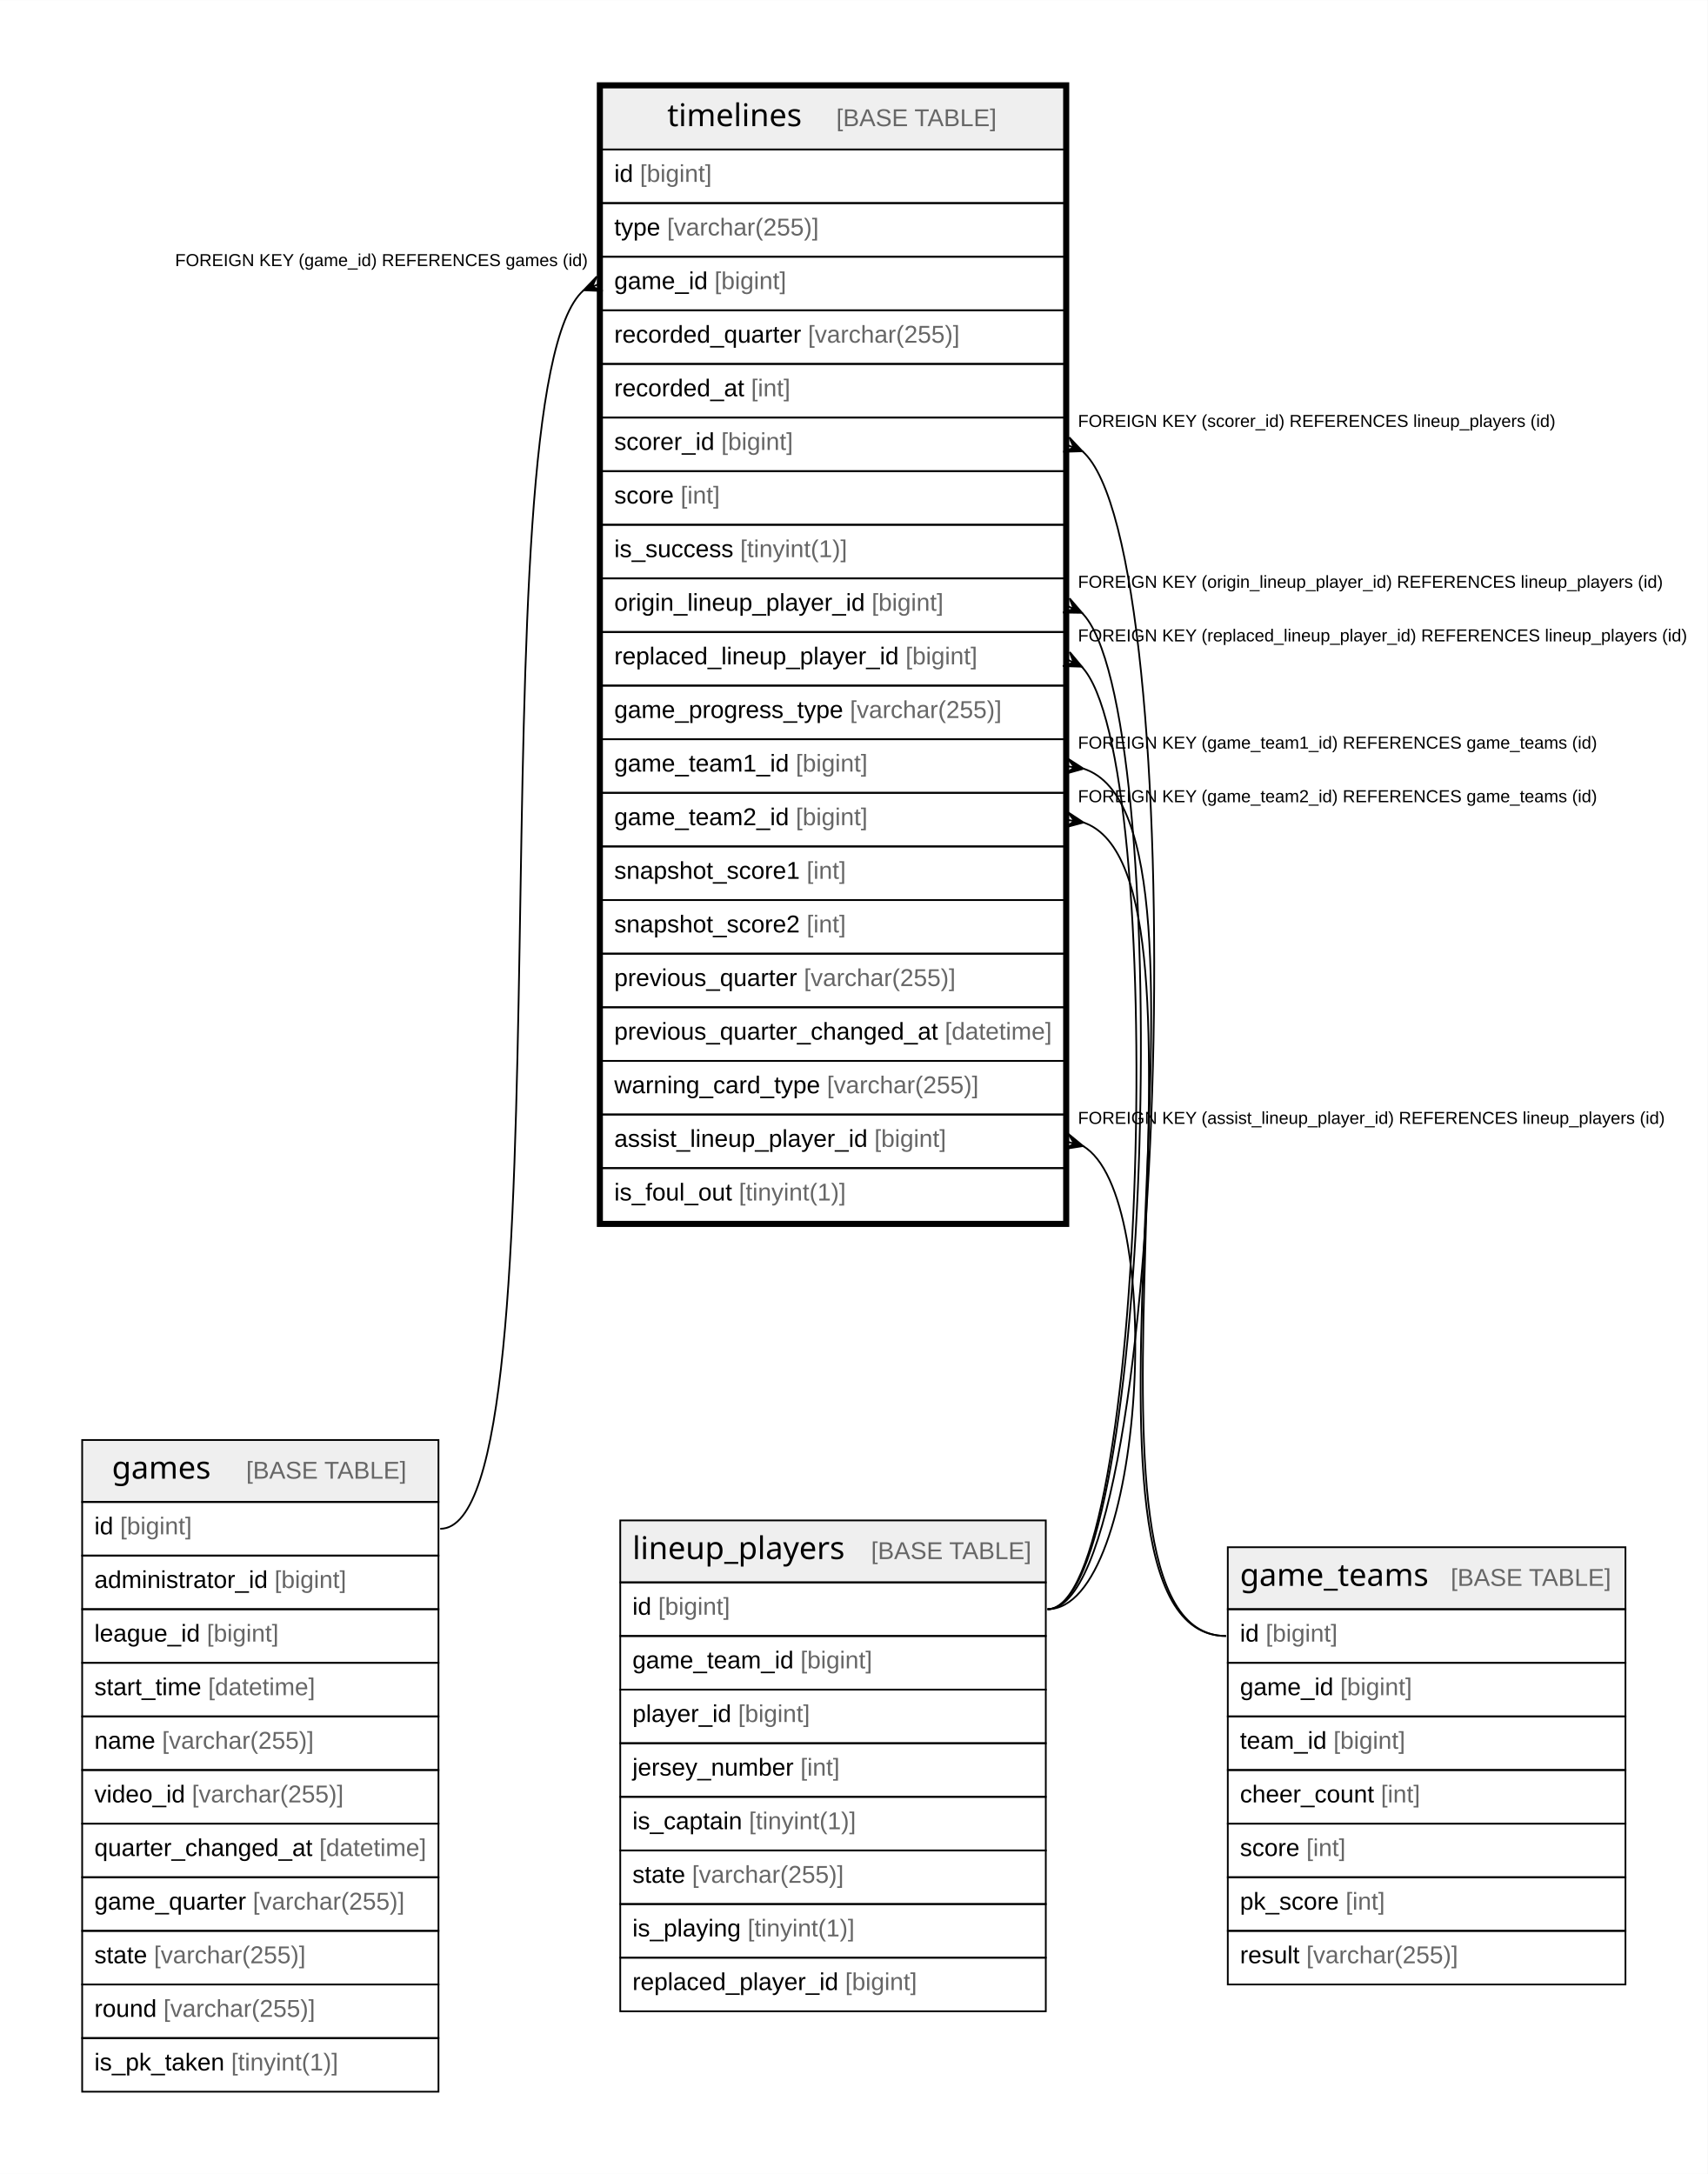
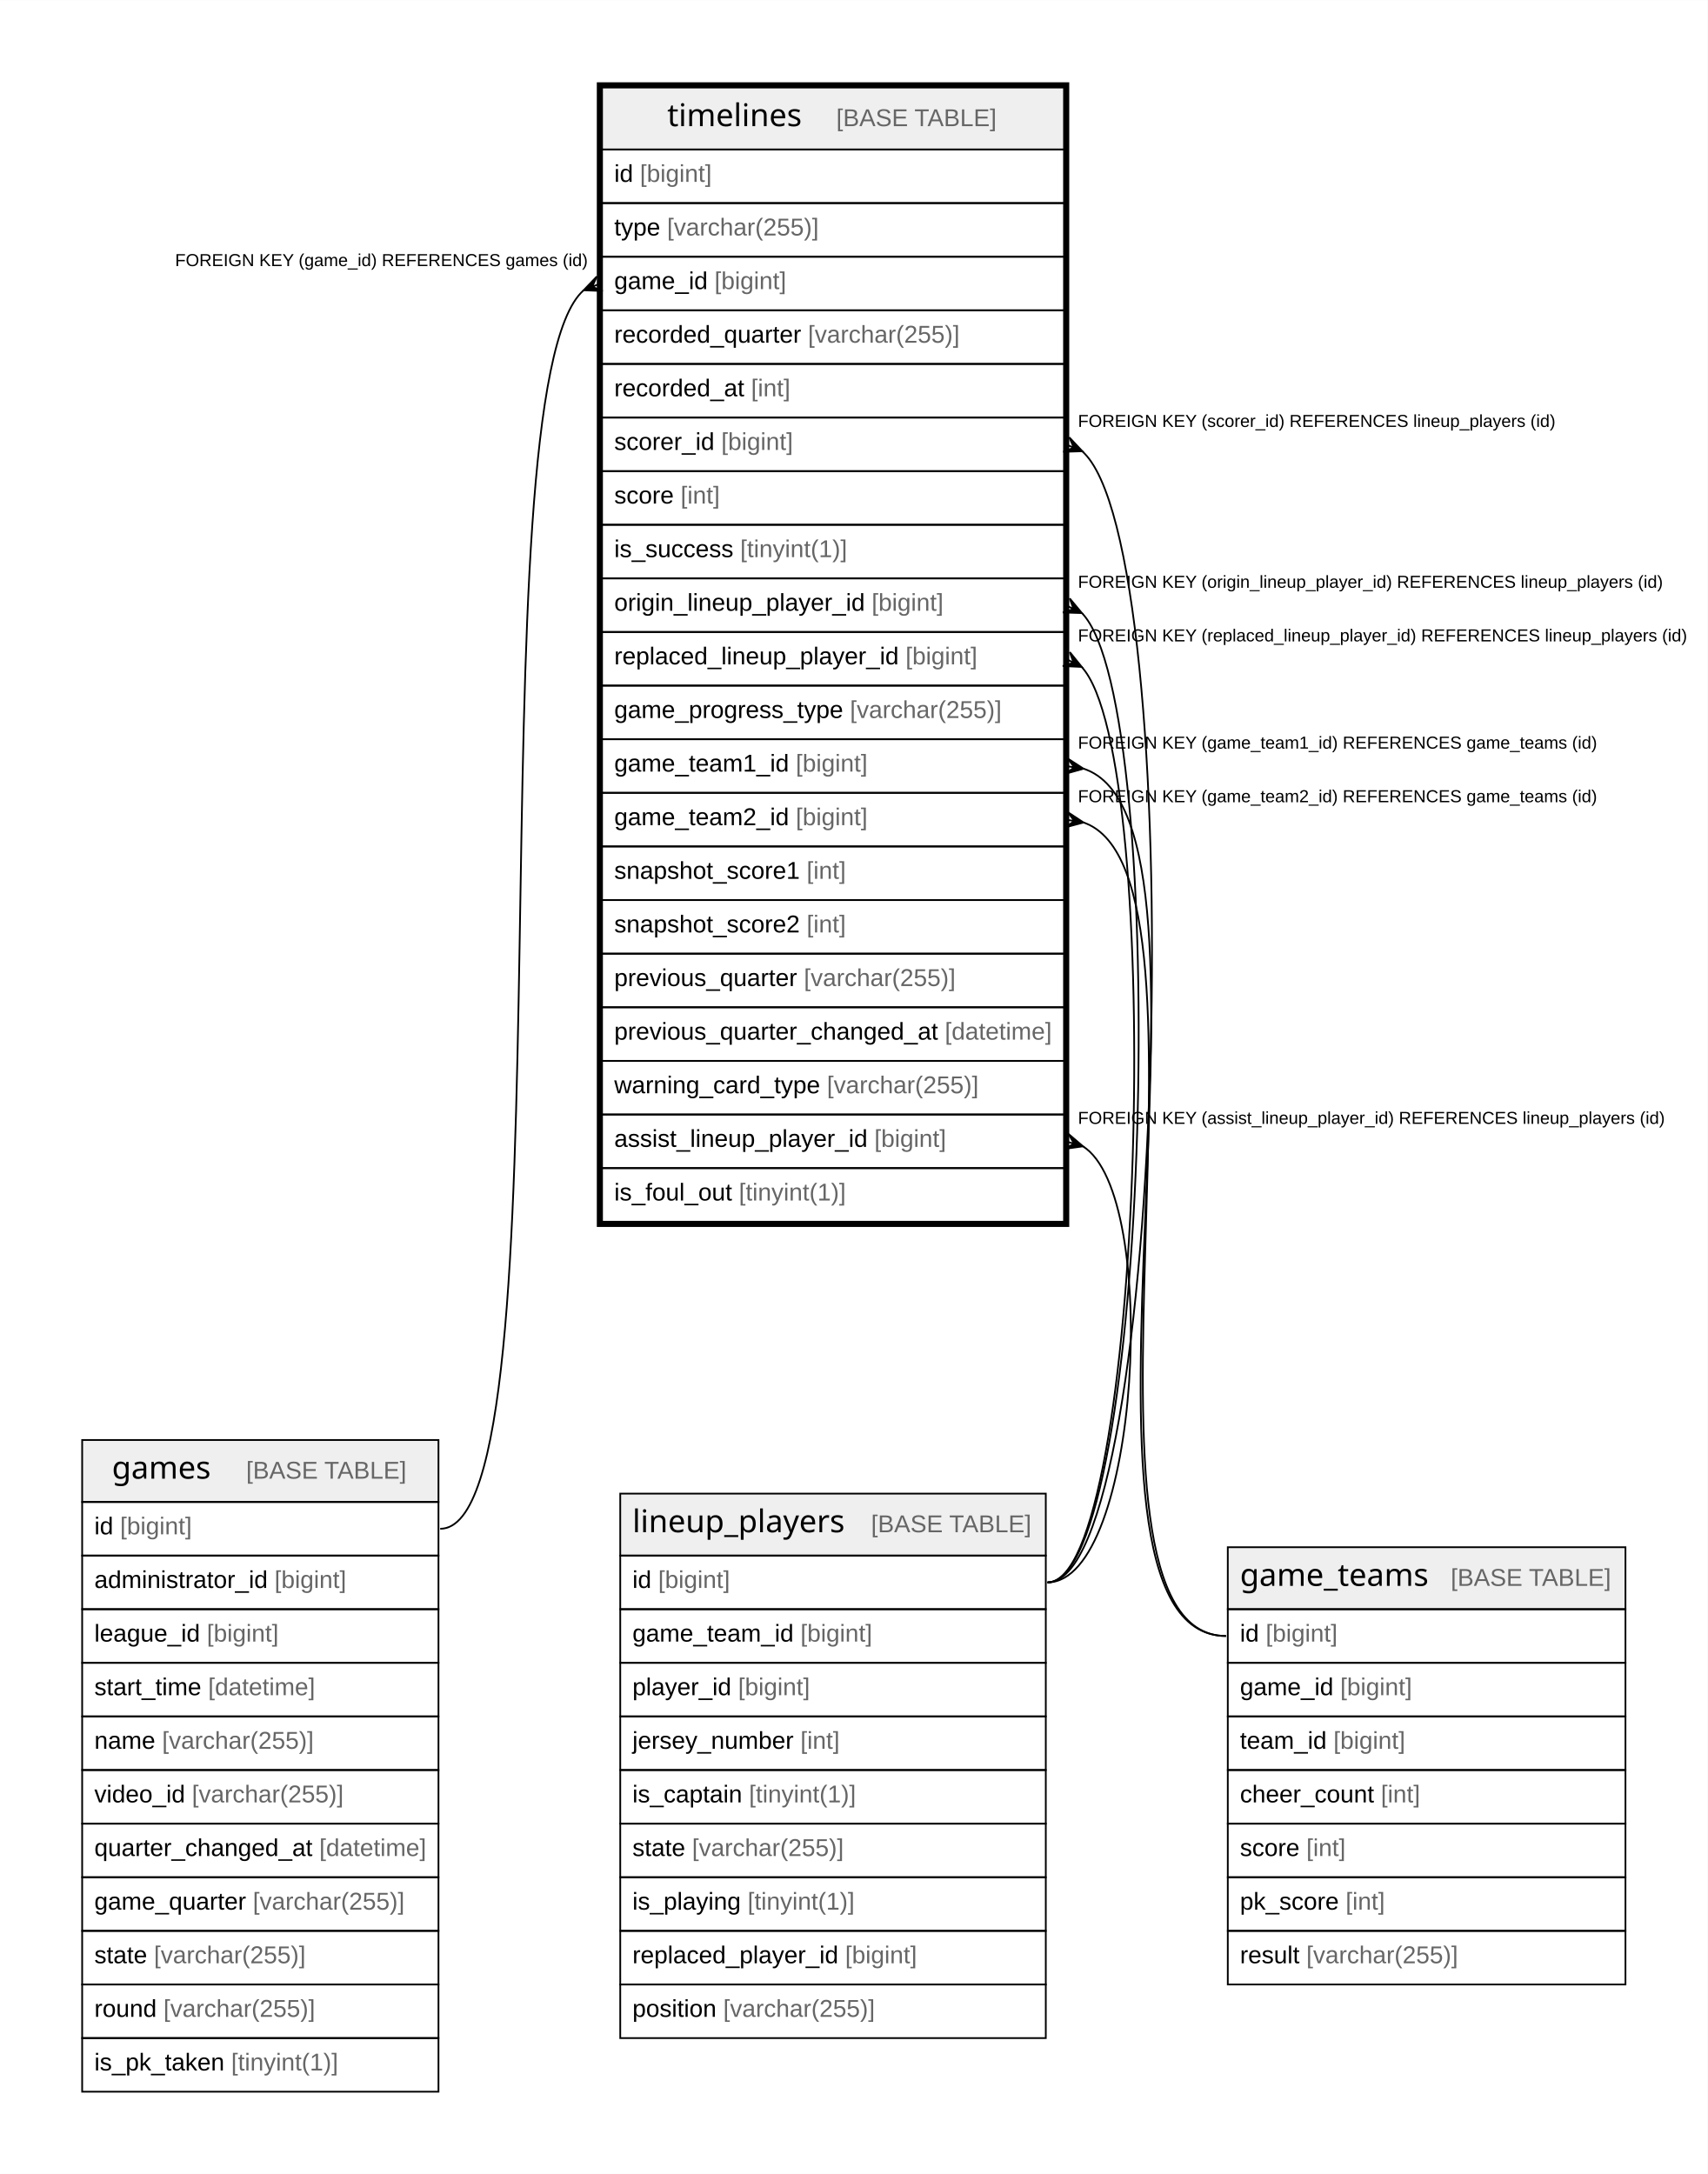
<svg xmlns="http://www.w3.org/2000/svg" width="981pt" height="1249pt" viewBox="0.00 0.00 980.97 1248.80">
  <g id="graph0" class="graph" transform="scale(1 1) rotate(0) translate(4 1244.8)">
    <polygon fill="white" stroke="none" points="-4,4 -4,-1244.8 976.97,-1244.8 976.97,4 -4,4" />
    <g id="node1" class="node">
      <polygon fill="#efefef" stroke="none" points="341.85,-1159 341.85,-1194.6 607.24,-1194.6 607.24,-1159 341.85,-1159" />
      <polygon fill="none" stroke="black" points="341.85,-1159 341.85,-1194.6 607.24,-1194.6 607.24,-1159 341.85,-1159" />
      <text text-anchor="start" x="379.31" y="-1172.4" font-family="Arial Bold" font-size="18.00">timelines</text>
      <text text-anchor="start" x="445.29" y="-1172.4" font-family="Arial" font-size="14.00">    </text>
      <text text-anchor="start" x="476.41" y="-1172.4" font-family="Arial" font-size="14.00" fill="#666666">[BASE TABLE]</text>
      <polygon fill="none" stroke="black" points="341.85,-1128.2 341.85,-1159 607.24,-1159 607.24,-1128.2 341.85,-1128.2" />
      <text text-anchor="start" x="348.85" y="-1140.4" font-family="Arial" font-size="14.00">id </text>
      <text text-anchor="start" x="363.63" y="-1140.4" font-family="Arial" font-size="14.00" fill="#666666">[bigint]</text>
      <polygon fill="none" stroke="black" points="341.85,-1097.4 341.85,-1128.2 607.24,-1128.2 607.24,-1097.4 341.85,-1097.4" />
      <text text-anchor="start" x="348.85" y="-1109.6" font-family="Arial" font-size="14.00">type </text>
      <text text-anchor="start" x="379.2" y="-1109.6" font-family="Arial" font-size="14.00" fill="#666666">[varchar(255)]</text>
      <polygon fill="none" stroke="black" points="341.85,-1066.6 341.85,-1097.4 607.24,-1097.4 607.24,-1066.6 341.85,-1066.6" />
      <text text-anchor="start" x="348.85" y="-1078.8" font-family="Arial" font-size="14.00">game_id </text>
      <text text-anchor="start" x="406.44" y="-1078.8" font-family="Arial" font-size="14.00" fill="#666666">[bigint]</text>
      <polygon fill="none" stroke="black" points="341.85,-1035.8 341.85,-1066.6 607.24,-1066.6 607.24,-1035.8 341.85,-1035.8" />
      <text text-anchor="start" x="348.85" y="-1048" font-family="Arial" font-size="14.00">recorded_quarter </text>
      <text text-anchor="start" x="460.14" y="-1048" font-family="Arial" font-size="14.00" fill="#666666">[varchar(255)]</text>
      <polygon fill="none" stroke="black" points="341.85,-1005 341.85,-1035.8 607.24,-1035.8 607.24,-1005 341.85,-1005" />
      <text text-anchor="start" x="348.85" y="-1017.2" font-family="Arial" font-size="14.00">recorded_at </text>
      <text text-anchor="start" x="427.45" y="-1017.2" font-family="Arial" font-size="14.00" fill="#666666">[int]</text>
      <polygon fill="none" stroke="black" points="341.85,-974.2 341.85,-1005 607.24,-1005 607.24,-974.2 341.85,-974.2" />
      <text text-anchor="start" x="348.85" y="-986.4" font-family="Arial" font-size="14.00">scorer_id </text>
      <text text-anchor="start" x="410.32" y="-986.4" font-family="Arial" font-size="14.00" fill="#666666">[bigint]</text>
      <polygon fill="none" stroke="black" points="341.85,-943.4 341.85,-974.2 607.24,-974.2 607.24,-943.4 341.85,-943.4" />
      <text text-anchor="start" x="348.85" y="-955.6" font-family="Arial" font-size="14.00">score </text>
      <text text-anchor="start" x="386.97" y="-955.6" font-family="Arial" font-size="14.00" fill="#666666">[int]</text>
      <polygon fill="none" stroke="black" points="341.85,-912.6 341.85,-943.4 607.24,-943.4 607.24,-912.6 341.85,-912.6" />
      <text text-anchor="start" x="348.85" y="-924.8" font-family="Arial" font-size="14.00">is_success </text>
      <text text-anchor="start" x="421.21" y="-924.8" font-family="Arial" font-size="14.00" fill="#666666">[tinyint(1)]</text>
      <polygon fill="none" stroke="black" points="341.85,-881.8 341.85,-912.6 607.24,-912.6 607.24,-881.8 341.85,-881.8" />
      <text text-anchor="start" x="348.85" y="-894" font-family="Arial" font-size="14.00">origin_lineup_player_id </text>
      <text text-anchor="start" x="496.73" y="-894" font-family="Arial" font-size="14.00" fill="#666666">[bigint]</text>
      <polygon fill="none" stroke="black" points="341.85,-851 341.85,-881.8 607.24,-881.8 607.24,-851 341.85,-851" />
      <text text-anchor="start" x="348.85" y="-863.2" font-family="Arial" font-size="14.00">replaced_lineup_player_id </text>
      <text text-anchor="start" x="516.19" y="-863.2" font-family="Arial" font-size="14.00" fill="#666666">[bigint]</text>
      <polygon fill="none" stroke="black" points="341.85,-820.2 341.85,-851 607.24,-851 607.24,-820.2 341.85,-820.2" />
      <text text-anchor="start" x="348.85" y="-832.4" font-family="Arial" font-size="14.00">game_progress_type </text>
      <text text-anchor="start" x="484.26" y="-832.4" font-family="Arial" font-size="14.00" fill="#666666">[varchar(255)]</text>
      <polygon fill="none" stroke="black" points="341.85,-789.4 341.85,-820.2 607.24,-820.2 607.24,-789.4 341.85,-789.4" />
      <text text-anchor="start" x="348.85" y="-801.6" font-family="Arial" font-size="14.00">game_team1_id </text>
      <text text-anchor="start" x="453.14" y="-801.6" font-family="Arial" font-size="14.00" fill="#666666">[bigint]</text>
      <polygon fill="none" stroke="black" points="341.85,-758.6 341.85,-789.4 607.24,-789.4 607.24,-758.6 341.85,-758.6" />
      <text text-anchor="start" x="348.85" y="-770.8" font-family="Arial" font-size="14.00">game_team2_id </text>
      <text text-anchor="start" x="453.14" y="-770.8" font-family="Arial" font-size="14.00" fill="#666666">[bigint]</text>
      <polygon fill="none" stroke="black" points="341.85,-727.8 341.85,-758.6 607.24,-758.6 607.24,-727.8 341.85,-727.8" />
      <text text-anchor="start" x="348.85" y="-740" font-family="Arial" font-size="14.00">snapshot_score1 </text>
      <text text-anchor="start" x="459.37" y="-740" font-family="Arial" font-size="14.00" fill="#666666">[int]</text>
      <polygon fill="none" stroke="black" points="341.85,-697 341.85,-727.8 607.24,-727.8 607.24,-697 341.85,-697" />
      <text text-anchor="start" x="348.85" y="-709.2" font-family="Arial" font-size="14.00">snapshot_score2 </text>
      <text text-anchor="start" x="459.37" y="-709.2" font-family="Arial" font-size="14.00" fill="#666666">[int]</text>
      <polygon fill="none" stroke="black" points="341.85,-666.2 341.85,-697 607.24,-697 607.24,-666.2 341.85,-666.2" />
      <text text-anchor="start" x="348.85" y="-678.4" font-family="Arial" font-size="14.00">previous_quarter </text>
      <text text-anchor="start" x="457.8" y="-678.4" font-family="Arial" font-size="14.00" fill="#666666">[varchar(255)]</text>
      <polygon fill="none" stroke="black" points="341.85,-635.4 341.85,-666.2 607.24,-666.2 607.24,-635.4 341.85,-635.4" />
      <text text-anchor="start" x="348.85" y="-647.6" font-family="Arial" font-size="14.00">previous_quarter_changed_at </text>
      <text text-anchor="start" x="538.76" y="-647.6" font-family="Arial" font-size="14.00" fill="#666666">[datetime]</text>
      <polygon fill="none" stroke="black" points="341.85,-604.6 341.85,-635.4 607.24,-635.4 607.24,-604.6 341.85,-604.6" />
      <text text-anchor="start" x="348.85" y="-616.8" font-family="Arial" font-size="14.00">warning_card_type </text>
      <text text-anchor="start" x="471.03" y="-616.8" font-family="Arial" font-size="14.00" fill="#666666">[varchar(255)]</text>
      <polygon fill="none" stroke="black" points="341.85,-573.8 341.85,-604.6 607.24,-604.6 607.24,-573.8 341.85,-573.8" />
      <text text-anchor="start" x="348.85" y="-586" font-family="Arial" font-size="14.00">assist_lineup_player_id </text>
      <text text-anchor="start" x="498.28" y="-586" font-family="Arial" font-size="14.00" fill="#666666">[bigint]</text>
      <polygon fill="none" stroke="black" points="341.85,-543 341.85,-573.8 607.24,-573.8 607.24,-543 341.85,-543" />
      <text text-anchor="start" x="348.85" y="-555.2" font-family="Arial" font-size="14.00">is_foul_out </text>
      <text text-anchor="start" x="420.45" y="-555.2" font-family="Arial" font-size="14.00" fill="#666666">[tinyint(1)]</text>
      <polygon fill="none" stroke="black" stroke-width="3" points="340.35,-541.5 340.35,-1196.1 608.74,-1196.1 608.74,-541.5 340.35,-541.5" />
    </g>
    <g id="node2" class="node">
      <polygon fill="#efefef" stroke="none" points="43.2,-382 43.2,-417.6 247.89,-417.6 247.89,-382 43.2,-382" />
      <polygon fill="none" stroke="black" points="43.2,-382 43.2,-417.6 247.89,-417.6 247.89,-382 43.2,-382" />
      <text text-anchor="start" x="60.31" y="-395.4" font-family="Arial Bold" font-size="18.00">games</text>
      <text text-anchor="start" x="106.29" y="-395.4" font-family="Arial" font-size="14.00">    </text>
      <text text-anchor="start" x="137.41" y="-395.4" font-family="Arial" font-size="14.00" fill="#666666">[BASE TABLE]</text>
      <polygon fill="none" stroke="black" points="43.2,-351.2 43.2,-382 247.89,-382 247.89,-351.2 43.2,-351.2" />
      <text text-anchor="start" x="50.2" y="-363.4" font-family="Arial" font-size="14.00">id </text>
      <text text-anchor="start" x="64.99" y="-363.4" font-family="Arial" font-size="14.00" fill="#666666">[bigint]</text>
      <polygon fill="none" stroke="black" points="43.2,-320.4 43.2,-351.2 247.89,-351.2 247.89,-320.4 43.2,-320.4" />
      <text text-anchor="start" x="50.2" y="-332.6" font-family="Arial" font-size="14.00">administrator_id </text>
      <text text-anchor="start" x="153.69" y="-332.6" font-family="Arial" font-size="14.00" fill="#666666">[bigint]</text>
      <polygon fill="none" stroke="black" points="43.2,-289.6 43.2,-320.4 247.89,-320.4 247.89,-289.6 43.2,-289.6" />
      <text text-anchor="start" x="50.2" y="-301.8" font-family="Arial" font-size="14.00">league_id </text>
      <text text-anchor="start" x="114.81" y="-301.8" font-family="Arial" font-size="14.00" fill="#666666">[bigint]</text>
      <polygon fill="none" stroke="black" points="43.2,-258.8 43.2,-289.6 247.89,-289.6 247.89,-258.8 43.2,-258.8" />
      <text text-anchor="start" x="50.2" y="-271" font-family="Arial" font-size="14.00">start_time </text>
      <text text-anchor="start" x="115.55" y="-271" font-family="Arial" font-size="14.00" fill="#666666">[datetime]</text>
      <polygon fill="none" stroke="black" points="43.2,-228 43.2,-258.8 247.89,-258.8 247.89,-228 43.2,-228" />
      <text text-anchor="start" x="50.2" y="-240.2" font-family="Arial" font-size="14.00">name </text>
      <text text-anchor="start" x="89.11" y="-240.2" font-family="Arial" font-size="14.00" fill="#666666">[varchar(255)]</text>
      <polygon fill="none" stroke="black" points="43.2,-197.2 43.2,-228 247.89,-228 247.89,-197.2 43.2,-197.2" />
      <text text-anchor="start" x="50.2" y="-209.4" font-family="Arial" font-size="14.00">video_id </text>
      <text text-anchor="start" x="106.24" y="-209.4" font-family="Arial" font-size="14.00" fill="#666666">[varchar(255)]</text>
      <polygon fill="none" stroke="black" points="43.2,-166.4 43.2,-197.2 247.89,-197.2 247.89,-166.4 43.2,-166.4" />
      <text text-anchor="start" x="50.2" y="-178.6" font-family="Arial" font-size="14.00">quarter_changed_at </text>
      <text text-anchor="start" x="179.41" y="-178.6" font-family="Arial" font-size="14.00" fill="#666666">[datetime]</text>
      <polygon fill="none" stroke="black" points="43.2,-135.6 43.2,-166.4 247.89,-166.4 247.89,-135.6 43.2,-135.6" />
      <text text-anchor="start" x="50.2" y="-147.8" font-family="Arial" font-size="14.00">game_quarter </text>
      <text text-anchor="start" x="141.25" y="-147.8" font-family="Arial" font-size="14.00" fill="#666666">[varchar(255)]</text>
      <polygon fill="none" stroke="black" points="43.2,-104.8 43.2,-135.6 247.89,-135.6 247.89,-104.8 43.2,-104.8" />
      <text text-anchor="start" x="50.2" y="-117" font-family="Arial" font-size="14.00">state </text>
      <text text-anchor="start" x="84.44" y="-117" font-family="Arial" font-size="14.00" fill="#666666">[varchar(255)]</text>
      <polygon fill="none" stroke="black" points="43.2,-74 43.2,-104.8 247.89,-104.8 247.89,-74 43.2,-74" />
      <text text-anchor="start" x="50.2" y="-86.2" font-family="Arial" font-size="14.00">round </text>
      <text text-anchor="start" x="89.9" y="-86.2" font-family="Arial" font-size="14.00" fill="#666666">[varchar(255)]</text>
      <polygon fill="none" stroke="black" points="43.2,-43.2 43.2,-74 247.89,-74 247.89,-43.2 43.2,-43.2" />
      <text text-anchor="start" x="50.2" y="-55.4" font-family="Arial" font-size="14.00">is_pk_taken </text>
      <text text-anchor="start" x="128.81" y="-55.4" font-family="Arial" font-size="14.00" fill="#666666">[tinyint(1)]</text>
    </g>
    <g id="edge1" class="edge">
      <path fill="none" stroke="black" d="M331.32,-1078.15C266.3,-1021.84 325.59,-366.6 248.89,-366.6" />
      <polygon fill="black" stroke="black" points="331.27,-1078.13 338.85,-1086.05 336.21,-1080.13 340.23,-1081.75 340.23,-1081.75 340.23,-1081.75 336.21,-1080.13 342.22,-1077.7 331.27,-1078.13" />
      <text text-anchor="start" x="96.57" y="-1092" font-family="Arial" font-size="10.00">FOREIGN KEY (game_id) REFERENCES games (id)</text>
    </g>
    <g id="node3" class="node">
-       <polygon fill="#efefef" stroke="none" points="352.31,-335.8 352.31,-371.4 596.77,-371.4 596.77,-335.8 352.31,-335.8" />
-       <polygon fill="none" stroke="black" points="352.31,-335.8 352.31,-371.4 596.77,-371.4 596.77,-335.8 352.31,-335.8" />
-       <text text-anchor="start" x="359.31" y="-349.2" font-family="Arial Bold" font-size="18.00">lineup_players</text>
-       <text text-anchor="start" x="465.28" y="-349.2" font-family="Arial" font-size="14.00">    </text>
-       <text text-anchor="start" x="496.4" y="-349.2" font-family="Arial" font-size="14.00" fill="#666666">[BASE TABLE]</text>
-       <polygon fill="none" stroke="black" points="352.31,-305 352.31,-335.8 596.77,-335.8 596.77,-305 352.31,-305" />
-       <text text-anchor="start" x="359.31" y="-317.2" font-family="Arial" font-size="14.00">id </text>
-       <text text-anchor="start" x="374.1" y="-317.2" font-family="Arial" font-size="14.00" fill="#666666">[bigint]</text>
-       <polygon fill="none" stroke="black" points="352.31,-274.2 352.31,-305 596.77,-305 596.77,-274.2 352.31,-274.2" />
-       <text text-anchor="start" x="359.31" y="-286.4" font-family="Arial" font-size="14.00">game_team_id </text>
-       <text text-anchor="start" x="455.82" y="-286.4" font-family="Arial" font-size="14.00" fill="#666666">[bigint]</text>
-       <polygon fill="none" stroke="black" points="352.31,-243.4 352.31,-274.2 596.77,-274.2 596.77,-243.4 352.31,-243.4" />
-       <text text-anchor="start" x="359.31" y="-255.6" font-family="Arial" font-size="14.00">player_id </text>
-       <text text-anchor="start" x="420.02" y="-255.6" font-family="Arial" font-size="14.00" fill="#666666">[bigint]</text>
-       <polygon fill="none" stroke="black" points="352.31,-212.6 352.31,-243.4 596.77,-243.4 596.77,-212.6 352.31,-212.6" />
-       <text text-anchor="start" x="359.31" y="-224.8" font-family="Arial" font-size="14.00">jersey_number </text>
-       <text text-anchor="start" x="455.8" y="-224.8" font-family="Arial" font-size="14.00" fill="#666666">[int]</text>
-       <polygon fill="none" stroke="black" points="352.31,-181.8 352.31,-212.6 596.77,-212.6 596.77,-181.8 352.31,-181.8" />
-       <text text-anchor="start" x="359.31" y="-194" font-family="Arial" font-size="14.00">is_captain </text>
-       <text text-anchor="start" x="426.25" y="-194" font-family="Arial" font-size="14.00" fill="#666666">[tinyint(1)]</text>
-       <polygon fill="none" stroke="black" points="352.31,-151 352.31,-181.8 596.77,-181.8 596.77,-151 352.31,-151" />
-       <text text-anchor="start" x="359.31" y="-163.2" font-family="Arial" font-size="14.00">state </text>
-       <text text-anchor="start" x="393.56" y="-163.2" font-family="Arial" font-size="14.00" fill="#666666">[varchar(255)]</text>
-       <polygon fill="none" stroke="black" points="352.31,-120.2 352.31,-151 596.77,-151 596.77,-120.2 352.31,-120.2" />
-       <text text-anchor="start" x="359.31" y="-132.4" font-family="Arial" font-size="14.00">is_playing </text>
-       <text text-anchor="start" x="425.47" y="-132.4" font-family="Arial" font-size="14.00" fill="#666666">[tinyint(1)]</text>
-       <polygon fill="none" stroke="black" points="352.31,-89.4 352.31,-120.2 596.77,-120.2 596.77,-89.4 352.31,-89.4" />
-       <text text-anchor="start" x="359.31" y="-101.6" font-family="Arial" font-size="14.00">replaced_player_id </text>
-       <text text-anchor="start" x="481.51" y="-101.6" font-family="Arial" font-size="14.00" fill="#666666">[bigint]</text>
+       <polygon fill="#efefef" stroke="none" points="352.31,-351.2 352.31,-386.8 596.77,-386.8 596.77,-351.2 352.31,-351.2" />
+       <polygon fill="none" stroke="black" points="352.31,-351.2 352.31,-386.8 596.77,-386.8 596.77,-351.2 352.31,-351.2" />
+       <text text-anchor="start" x="359.31" y="-364.6" font-family="Arial Bold" font-size="18.00">lineup_players</text>
+       <text text-anchor="start" x="465.28" y="-364.6" font-family="Arial" font-size="14.00">    </text>
+       <text text-anchor="start" x="496.4" y="-364.6" font-family="Arial" font-size="14.00" fill="#666666">[BASE TABLE]</text>
+       <polygon fill="none" stroke="black" points="352.31,-320.4 352.31,-351.2 596.77,-351.2 596.77,-320.4 352.31,-320.4" />
+       <text text-anchor="start" x="359.31" y="-332.6" font-family="Arial" font-size="14.00">id </text>
+       <text text-anchor="start" x="374.1" y="-332.6" font-family="Arial" font-size="14.00" fill="#666666">[bigint]</text>
+       <polygon fill="none" stroke="black" points="352.31,-289.6 352.31,-320.4 596.77,-320.4 596.77,-289.6 352.31,-289.6" />
+       <text text-anchor="start" x="359.31" y="-301.8" font-family="Arial" font-size="14.00">game_team_id </text>
+       <text text-anchor="start" x="455.82" y="-301.8" font-family="Arial" font-size="14.00" fill="#666666">[bigint]</text>
+       <polygon fill="none" stroke="black" points="352.31,-258.8 352.31,-289.6 596.77,-289.6 596.77,-258.8 352.31,-258.8" />
+       <text text-anchor="start" x="359.31" y="-271" font-family="Arial" font-size="14.00">player_id </text>
+       <text text-anchor="start" x="420.02" y="-271" font-family="Arial" font-size="14.00" fill="#666666">[bigint]</text>
+       <polygon fill="none" stroke="black" points="352.31,-228 352.31,-258.8 596.77,-258.8 596.77,-228 352.31,-228" />
+       <text text-anchor="start" x="359.31" y="-240.2" font-family="Arial" font-size="14.00">jersey_number </text>
+       <text text-anchor="start" x="455.8" y="-240.2" font-family="Arial" font-size="14.00" fill="#666666">[int]</text>
+       <polygon fill="none" stroke="black" points="352.31,-197.2 352.31,-228 596.77,-228 596.77,-197.2 352.31,-197.2" />
+       <text text-anchor="start" x="359.31" y="-209.4" font-family="Arial" font-size="14.00">is_captain </text>
+       <text text-anchor="start" x="426.25" y="-209.4" font-family="Arial" font-size="14.00" fill="#666666">[tinyint(1)]</text>
+       <polygon fill="none" stroke="black" points="352.31,-166.4 352.31,-197.2 596.77,-197.2 596.77,-166.4 352.31,-166.4" />
+       <text text-anchor="start" x="359.31" y="-178.6" font-family="Arial" font-size="14.00">state </text>
+       <text text-anchor="start" x="393.56" y="-178.6" font-family="Arial" font-size="14.00" fill="#666666">[varchar(255)]</text>
+       <polygon fill="none" stroke="black" points="352.31,-135.6 352.31,-166.4 596.77,-166.4 596.77,-135.6 352.31,-135.6" />
+       <text text-anchor="start" x="359.31" y="-147.8" font-family="Arial" font-size="14.00">is_playing </text>
+       <text text-anchor="start" x="425.47" y="-147.8" font-family="Arial" font-size="14.00" fill="#666666">[tinyint(1)]</text>
+       <polygon fill="none" stroke="black" points="352.31,-104.8 352.31,-135.6 596.77,-135.6 596.77,-104.8 352.31,-104.8" />
+       <text text-anchor="start" x="359.31" y="-117" font-family="Arial" font-size="14.00">replaced_player_id </text>
+       <text text-anchor="start" x="481.51" y="-117" font-family="Arial" font-size="14.00" fill="#666666">[bigint]</text>
+       <polygon fill="none" stroke="black" points="352.31,-74 352.31,-104.8 596.77,-104.8 596.77,-74 352.31,-74" />
+       <text text-anchor="start" x="359.31" y="-86.2" font-family="Arial" font-size="14.00">position </text>
+       <text text-anchor="start" x="411.46" y="-86.2" font-family="Arial" font-size="14.00" fill="#666666">[varchar(255)]</text>
    </g>
    <g id="edge2" class="edge">
-       <path fill="none" stroke="black" d="M617.75,-985.67C681.54,-930.83 668.8,-320.4 597.77,-320.4" />
+       <path fill="none" stroke="black" d="M617.53,-985.76C679.83,-932.18 667.16,-335.8 597.77,-335.8" />
      <polygon fill="black" stroke="black" points="617.79,-985.65 606.83,-985.31 612.86,-987.69 608.86,-989.34 608.86,-989.34 608.86,-989.34 612.86,-987.69 610.27,-993.63 617.79,-985.65" />
      <text text-anchor="start" x="615.24" y="-999.6" font-family="Arial" font-size="10.00">FOREIGN KEY (scorer_id) REFERENCES lineup_players (id)</text>
    </g>
    <g id="edge3" class="edge">
-       <path fill="none" stroke="black" d="M617.43,-892.89C671.14,-840.11 658.62,-320.4 597.77,-320.4" />
-       <polygon fill="black" stroke="black" points="617.6,-892.81 606.63,-892.98 612.77,-895.08 608.85,-896.92 608.85,-896.92 608.85,-896.92 612.77,-895.08 610.45,-901.13 617.6,-892.81" />
+       <path fill="none" stroke="black" d="M617.51,-892.68C669.38,-839.55 656.87,-335.8 597.77,-335.8" />
+       <polygon fill="black" stroke="black" points="617.53,-892.67 606.57,-893.01 612.73,-895.01 608.84,-896.91 608.84,-896.91 608.84,-896.91 612.73,-895.01 610.51,-901.1 617.53,-892.67" />
      <text text-anchor="start" x="615.24" y="-907.2" font-family="Arial" font-size="10.00">FOREIGN KEY (origin_lineup_player_id) REFERENCES lineup_players (id)</text>
    </g>
    <g id="edge4" class="edge">
-       <path fill="none" stroke="black" d="M617.25,-862.01C667.67,-810.33 655.25,-320.4 597.77,-320.4" />
-       <polygon fill="black" stroke="black" points="617.53,-861.87 606.57,-862.21 612.73,-864.21 608.84,-866.11 608.84,-866.11 608.84,-866.11 612.73,-864.21 610.51,-870.3 617.53,-861.87" />
+       <path fill="none" stroke="black" d="M617.29,-861.81C665.92,-809.95 653.52,-335.8 597.77,-335.8" />
+       <polygon fill="black" stroke="black" points="617.46,-861.73 606.5,-862.23 612.7,-864.14 608.84,-866.1 608.84,-866.1 608.84,-866.1 612.7,-864.14 610.57,-870.26 617.46,-861.73" />
      <text text-anchor="start" x="615.24" y="-876.4" font-family="Arial" font-size="10.00">FOREIGN KEY (replaced_lineup_player_id) REFERENCES lineup_players (id)</text>
    </g>
    <g id="edge7" class="edge">
-       <path fill="none" stroke="black" d="M618.03,-586.54C666.62,-558.62 654.05,-320.4 597.77,-320.4" />
-       <polygon fill="black" stroke="black" points="618.21,-586.49 607.38,-584.77 613.07,-587.89 608.89,-589.02 608.89,-589.02 608.89,-589.02 613.07,-587.89 609.74,-593.45 618.21,-586.49" />
+       <path fill="none" stroke="black" d="M618.03,-586.35C663.11,-558.51 650.61,-335.8 597.77,-335.8" />
+       <polygon fill="black" stroke="black" points="618.16,-586.32 607.31,-584.79 613.04,-587.8 608.88,-589.01 608.88,-589.01 608.88,-589.01 613.04,-587.8 609.82,-593.43 618.16,-586.32" />
      <text text-anchor="start" x="615.24" y="-599.2" font-family="Arial" font-size="10.00">FOREIGN KEY (assist_lineup_player_id) REFERENCES lineup_players (id)</text>
    </g>
    <g id="node4" class="node">
      <polygon fill="#efefef" stroke="none" points="701.32,-320.4 701.32,-356 929.77,-356 929.77,-320.4 701.32,-320.4" />
      <polygon fill="none" stroke="black" points="701.32,-320.4 701.32,-356 929.77,-356 929.77,-320.4 701.32,-320.4" />
      <text text-anchor="start" x="708.32" y="-333.8" font-family="Arial Bold" font-size="18.00">game_teams</text>
      <text text-anchor="start" x="798.28" y="-333.8" font-family="Arial" font-size="14.00">    </text>
      <text text-anchor="start" x="829.4" y="-333.8" font-family="Arial" font-size="14.00" fill="#666666">[BASE TABLE]</text>
      <polygon fill="none" stroke="black" points="701.32,-289.6 701.32,-320.4 929.77,-320.4 929.77,-289.6 701.32,-289.6" />
      <text text-anchor="start" x="708.32" y="-301.8" font-family="Arial" font-size="14.00">id </text>
      <text text-anchor="start" x="723.1" y="-301.8" font-family="Arial" font-size="14.00" fill="#666666">[bigint]</text>
      <polygon fill="none" stroke="black" points="701.32,-258.8 701.32,-289.6 929.77,-289.6 929.77,-258.8 701.32,-258.8" />
      <text text-anchor="start" x="708.32" y="-271" font-family="Arial" font-size="14.00">game_id </text>
      <text text-anchor="start" x="765.91" y="-271" font-family="Arial" font-size="14.00" fill="#666666">[bigint]</text>
      <polygon fill="none" stroke="black" points="701.32,-228 701.32,-258.8 929.77,-258.8 929.77,-228 701.32,-228" />
      <text text-anchor="start" x="708.32" y="-240.2" font-family="Arial" font-size="14.00">team_id </text>
      <text text-anchor="start" x="762.01" y="-240.2" font-family="Arial" font-size="14.00" fill="#666666">[bigint]</text>
      <polygon fill="none" stroke="black" points="701.32,-197.2 701.32,-228 929.77,-228 929.77,-197.2 701.32,-197.2" />
      <text text-anchor="start" x="708.32" y="-209.4" font-family="Arial" font-size="14.00">cheer_count </text>
      <text text-anchor="start" x="789.26" y="-209.4" font-family="Arial" font-size="14.00" fill="#666666">[int]</text>
      <polygon fill="none" stroke="black" points="701.32,-166.4 701.32,-197.2 929.77,-197.2 929.77,-166.4 701.32,-166.4" />
      <text text-anchor="start" x="708.32" y="-178.6" font-family="Arial" font-size="14.00">score </text>
      <text text-anchor="start" x="746.44" y="-178.6" font-family="Arial" font-size="14.00" fill="#666666">[int]</text>
      <polygon fill="none" stroke="black" points="701.32,-135.6 701.32,-166.4 929.77,-166.4 929.77,-135.6 701.32,-135.6" />
      <text text-anchor="start" x="708.32" y="-147.8" font-family="Arial" font-size="14.00">pk_score </text>
      <text text-anchor="start" x="769.01" y="-147.8" font-family="Arial" font-size="14.00" fill="#666666">[int]</text>
      <polygon fill="none" stroke="black" points="701.32,-104.8 701.32,-135.6 929.77,-135.6 929.77,-104.8 701.32,-104.8" />
      <text text-anchor="start" x="708.32" y="-117" font-family="Arial" font-size="14.00">result </text>
      <text text-anchor="start" x="746.44" y="-117" font-family="Arial" font-size="14.00" fill="#666666">[varchar(255)]</text>
    </g>
    <g id="edge5" class="edge">
      <path fill="none" stroke="black" d="M618.41,-803.28C712.81,-773.11 591.02,-305 700.32,-305" />
      <polygon fill="black" stroke="black" points="618.46,-803.27 607.9,-800.3 613.18,-804.06 608.9,-804.7 608.9,-804.7 608.9,-804.7 613.18,-804.06 609.24,-809.2 618.46,-803.27" />
      <text text-anchor="start" x="615.24" y="-814.8" font-family="Arial" font-size="10.00">FOREIGN KEY (game_team1_id) REFERENCES game_teams (id)</text>
    </g>
    <g id="edge6" class="edge">
      <path fill="none" stroke="black" d="M618.35,-772.39C706.49,-742.49 597.74,-305 700.32,-305" />
      <polygon fill="black" stroke="black" points="618.45,-772.38 607.86,-769.5 613.18,-773.22 608.9,-773.9 608.9,-773.9 608.9,-773.9 613.18,-773.22 609.28,-778.39 618.45,-772.38" />
      <text text-anchor="start" x="615.24" y="-784" font-family="Arial" font-size="10.00">FOREIGN KEY (game_team2_id) REFERENCES game_teams (id)</text>
    </g>
  </g>
</svg>
